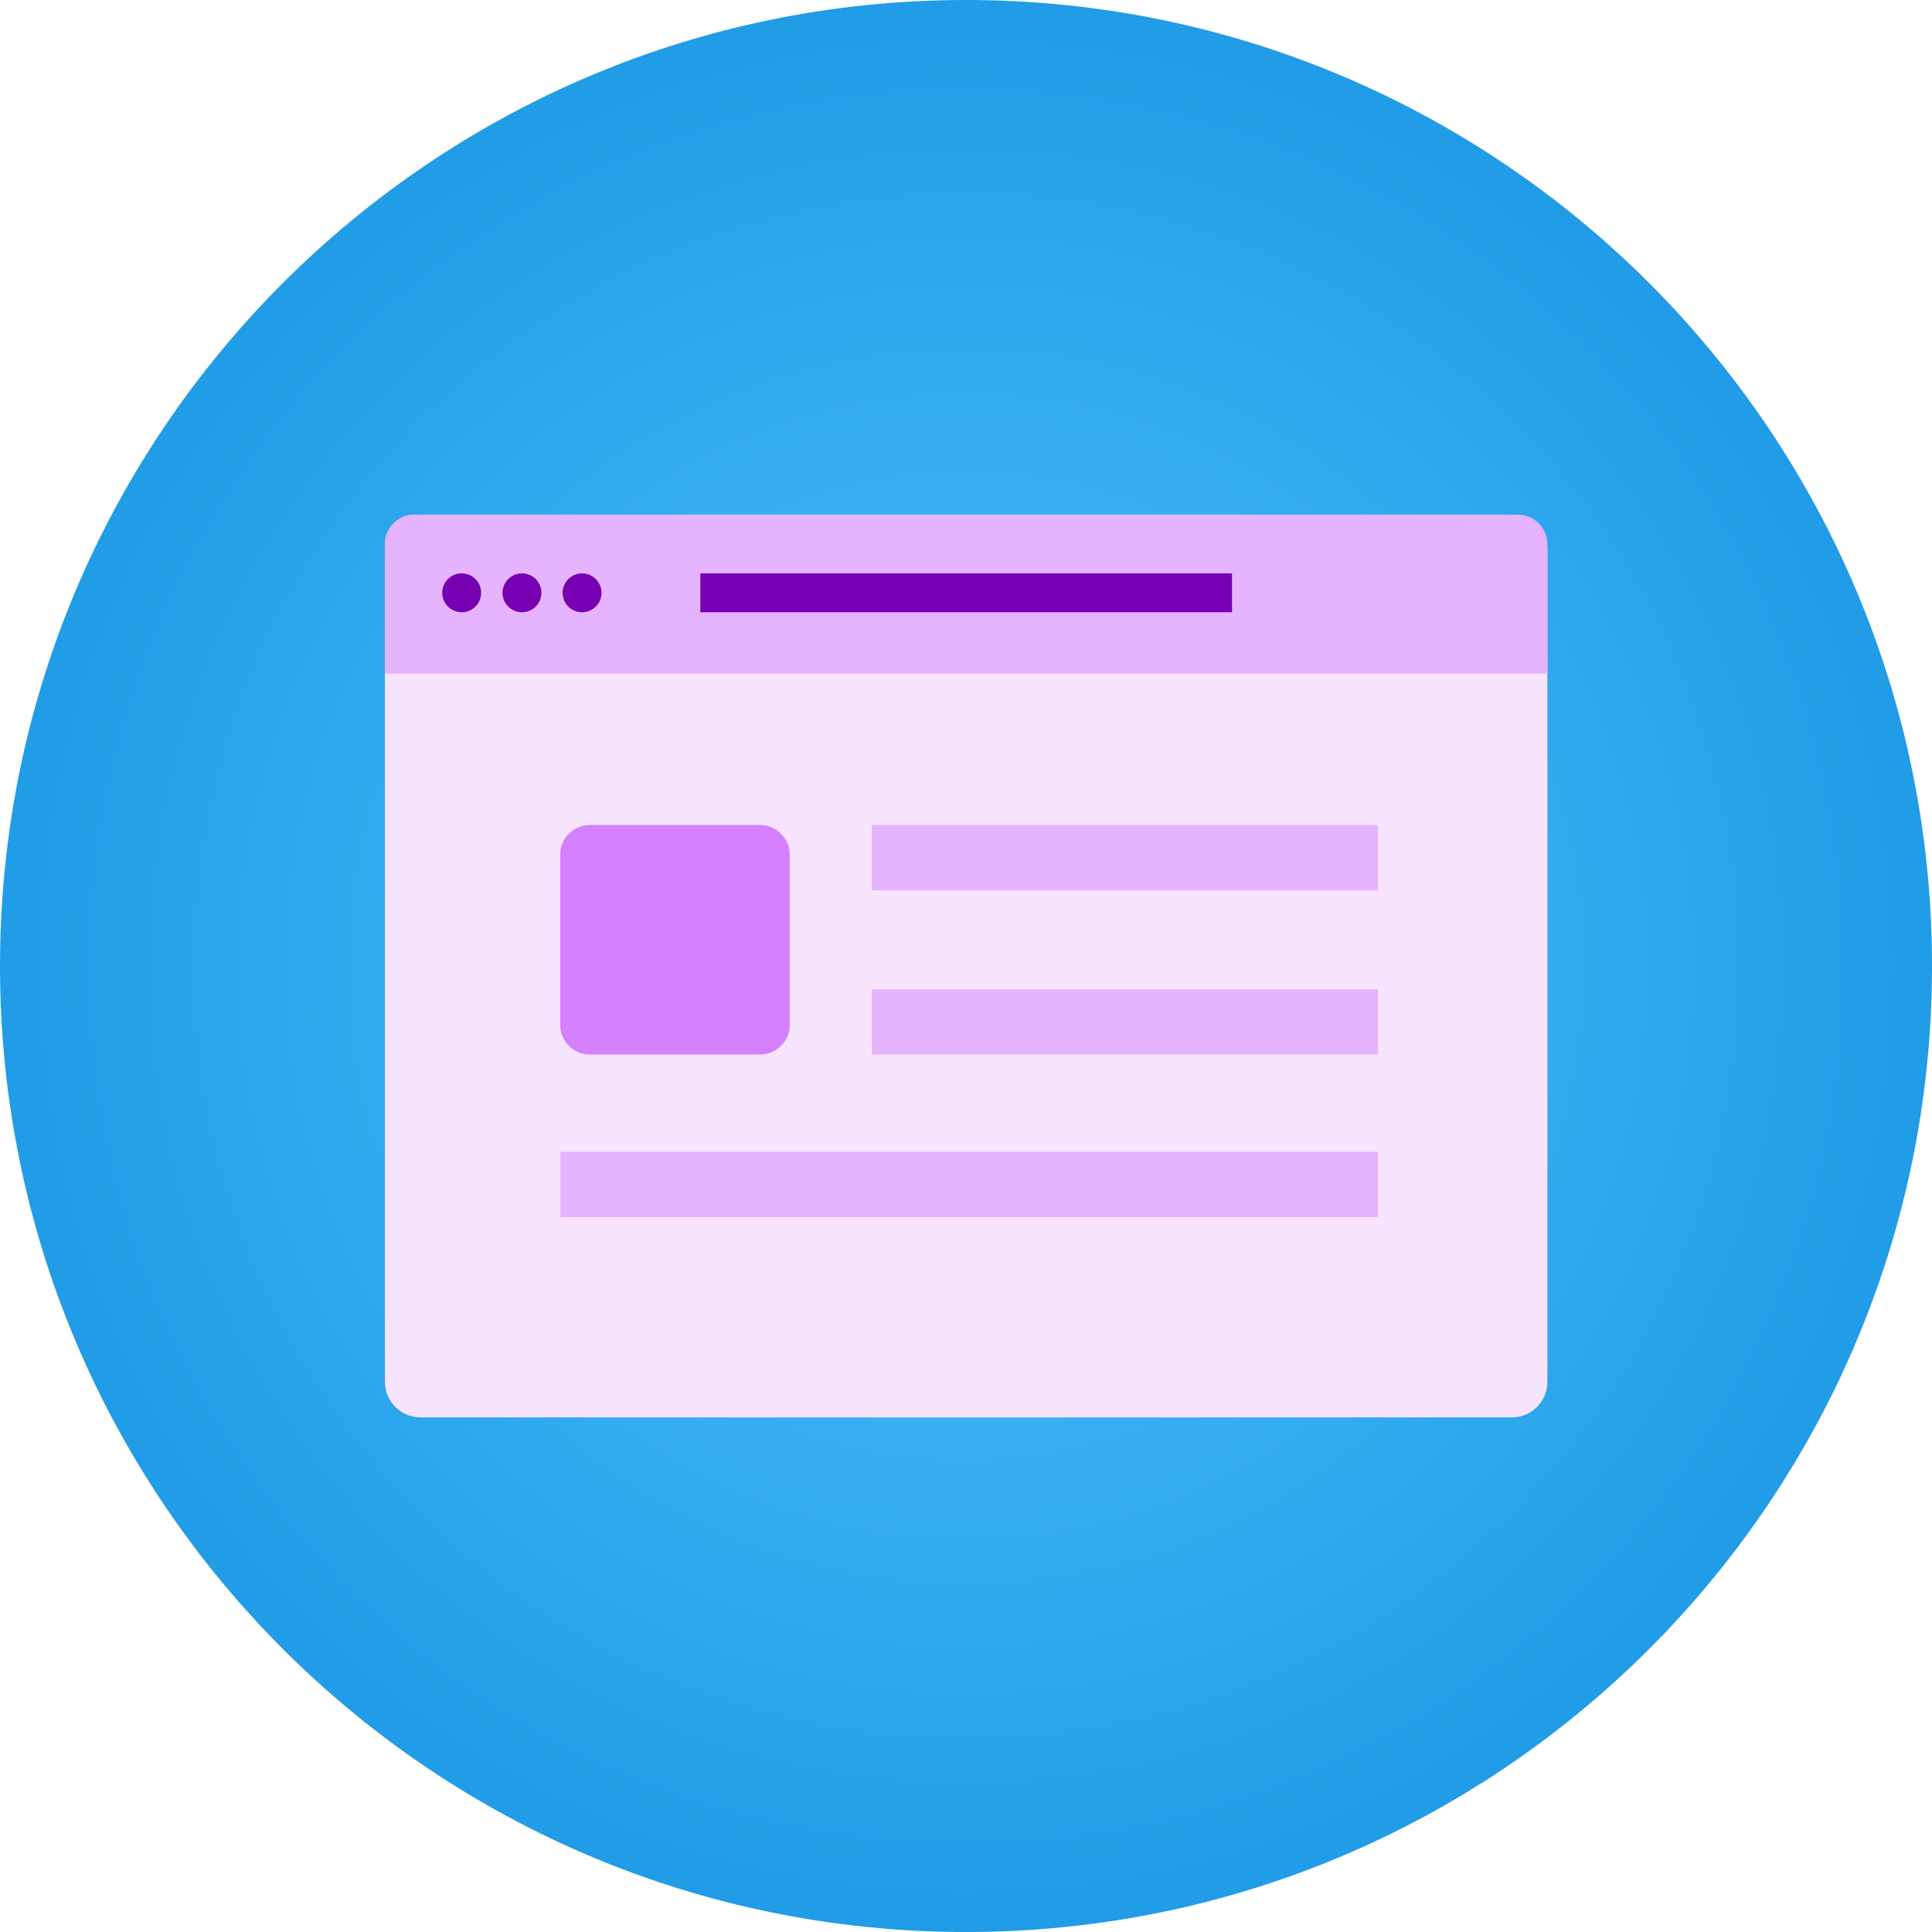
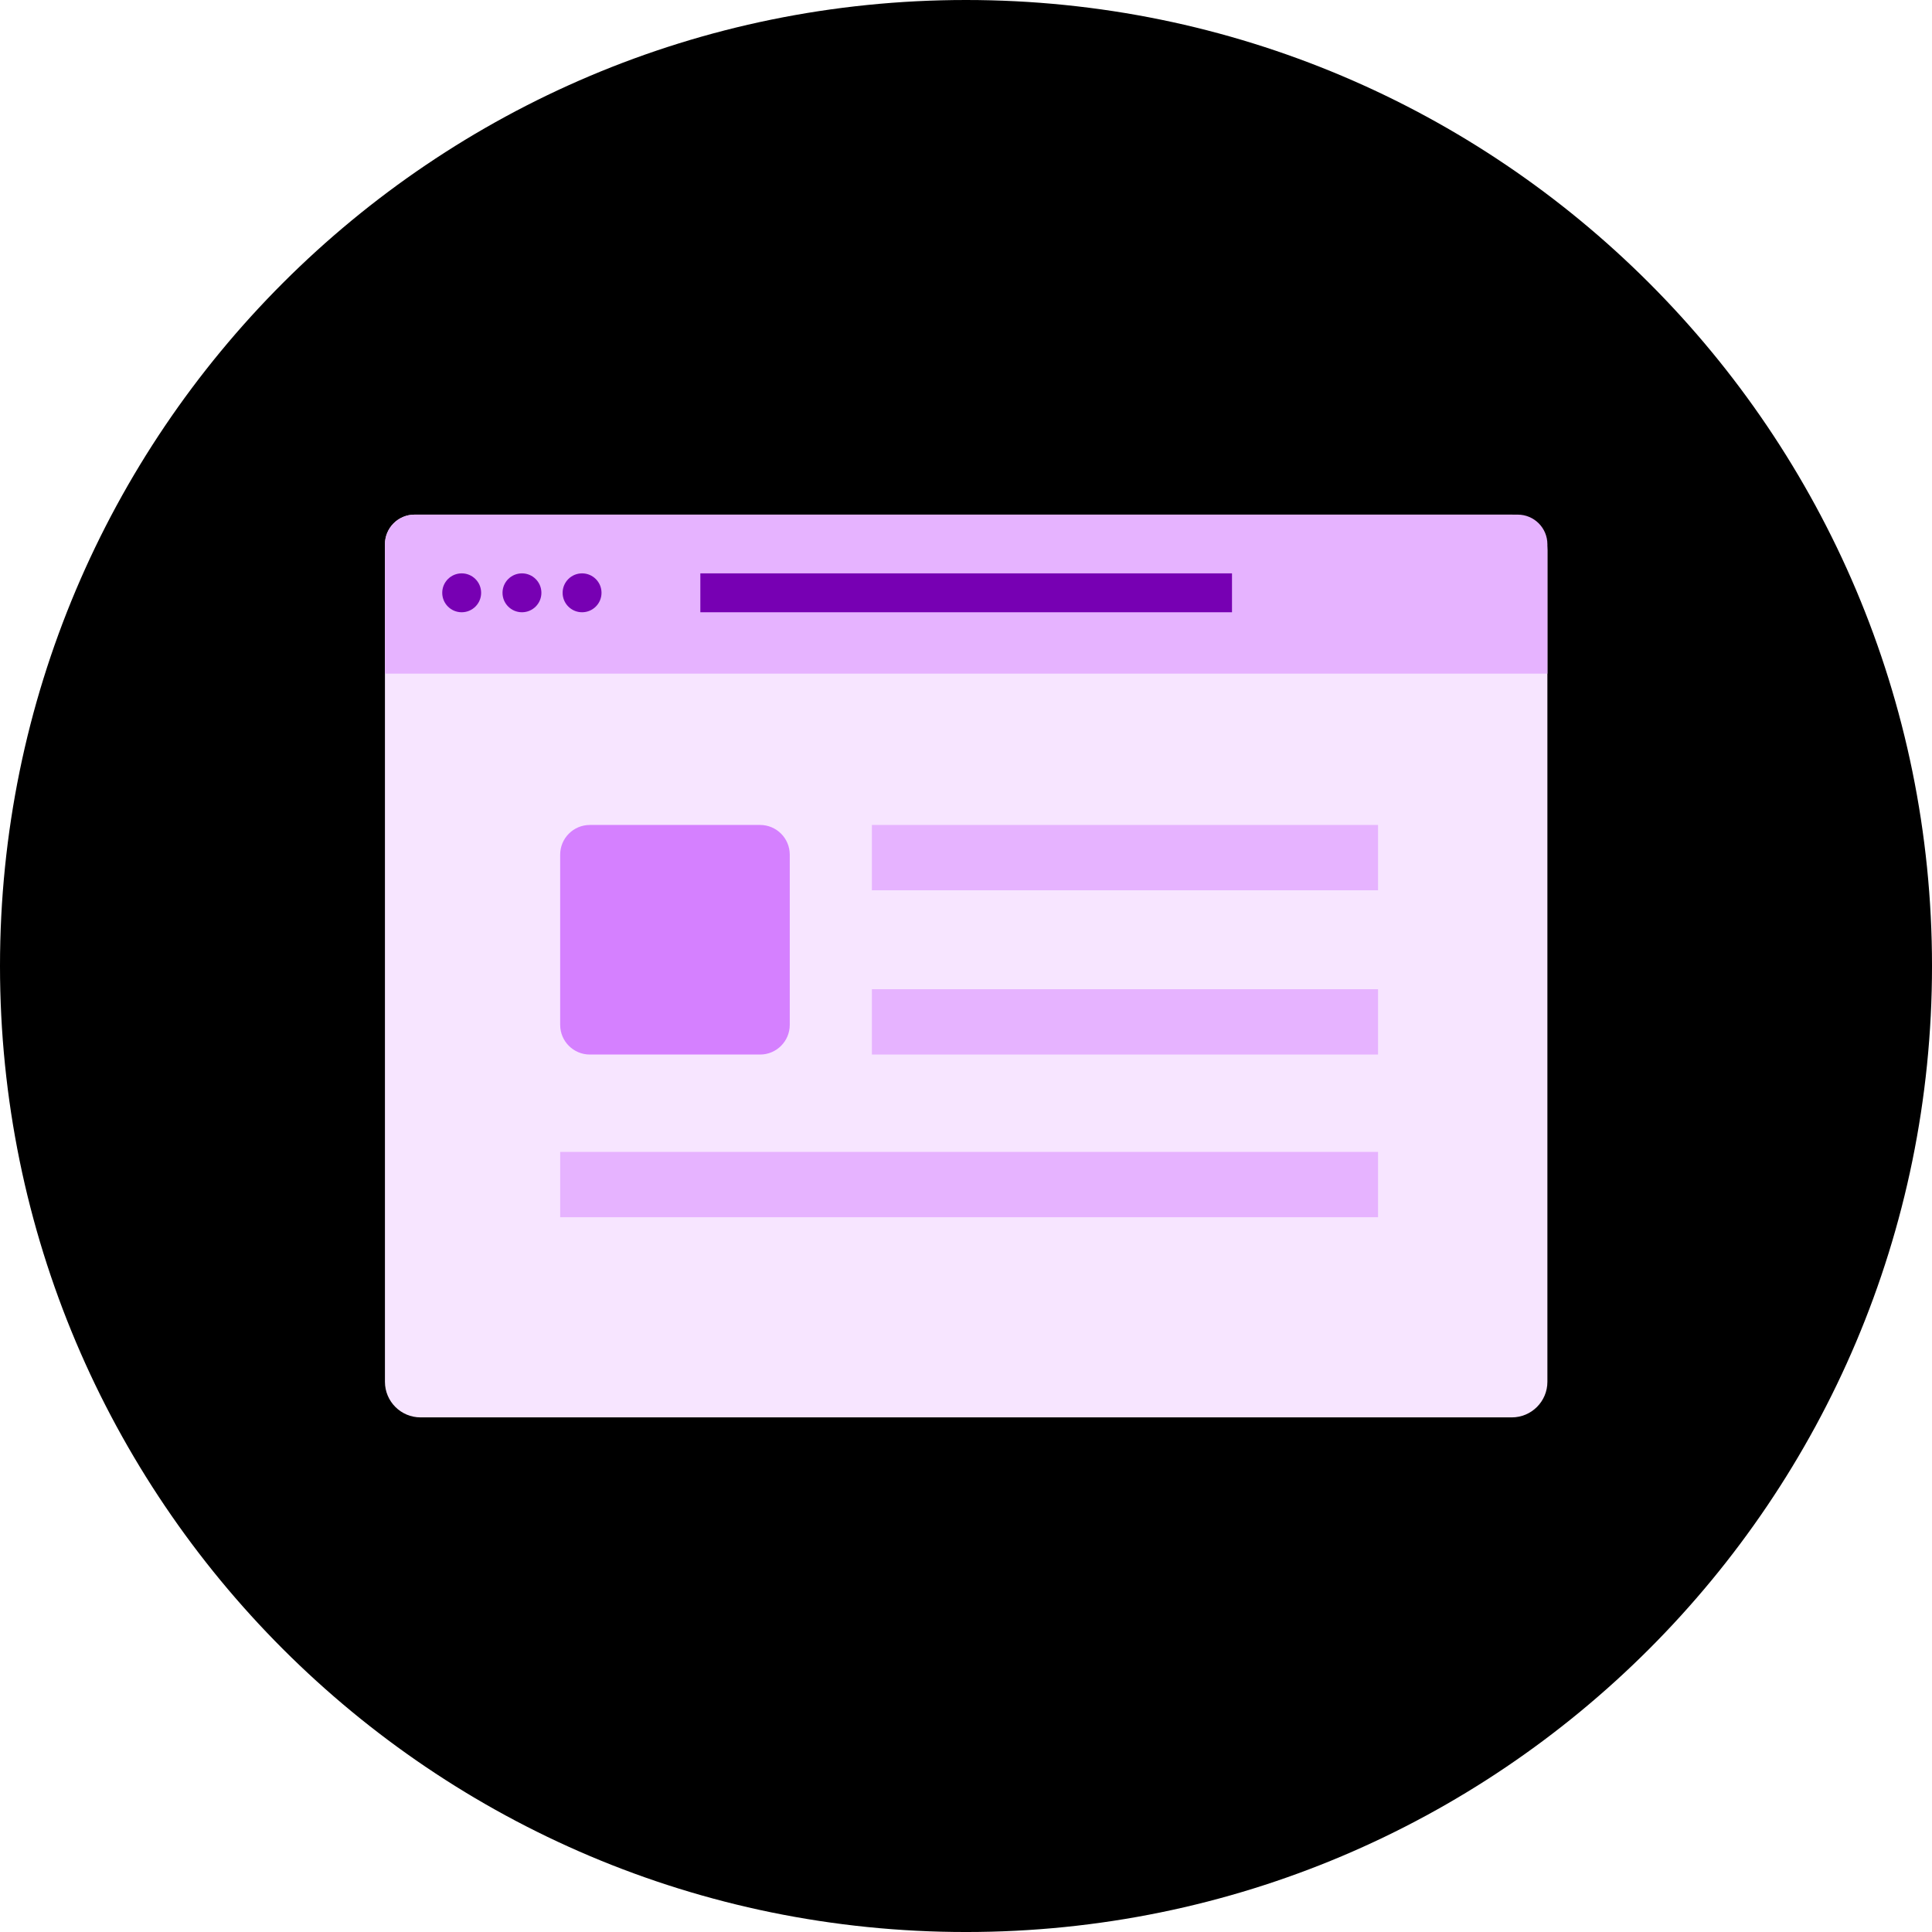
<svg xmlns="http://www.w3.org/2000/svg" width="195.315" height="195.315" viewBox="0 0 195.315 195.315">
  <defs>
    <radialGradient id="a" cx="97.658" cy="97.658" r="142.899" gradientUnits="userSpaceOnUse">
-       <stop offset="0" stop-color="#4dc4ff" />
-       <stop offset="1" stop-color="#0c89db" />
+       <stop offset="0" stopColor="#4dc4ff" />
+       <stop offset="1" stopColor="#0c89db" />
    </radialGradient>
  </defs>
  <circle cx="97.658" cy="97.658" r="97.658" fill="url(#a)" />
  <path d="M41.915,52.026H152.834a3.6,3.6,0,0,1,3.6,3.6V139.69a3.6,3.6,0,0,1-3.6,3.6H42.515a3.6,3.6,0,0,1-3.6-3.6V55.026A3,3,0,0,1,41.915,52.026Z" fill="#f7e5ff" />
  <rect x="56.631" y="83.399" width="23.209" height="23.209" rx="3" fill="#d580ff" />
  <rect x="88.144" y="83.399" width="51.17" height="6.604" fill="#e6b3ff" />
  <rect x="88.144" y="100.003" width="51.17" height="6.604" fill="#e6b3ff" />
  <rect x="56.631" y="116.451" width="82.684" height="6.604" fill="#e6b3ff" />
  <path d="M41.915,52.026H153.434a3,3,0,0,1,3,3V68.101a0,0,0,0,1,0,0H38.915a0,0,0,0,1,0,0V55.026A3,3,0,0,1,41.915,52.026Z" fill="#e6b3ff" />
  <circle cx="46.674" cy="59.93" r="1.966" fill="#7700b3" />
  <circle cx="52.767" cy="59.93" r="1.966" fill="#7700b3" />
  <circle cx="58.844" cy="59.93" r="1.966" fill="#7700b3" />
  <rect x="70.801" y="57.964" width="53.748" height="3.932" fill="#7700b3" />
</svg>
